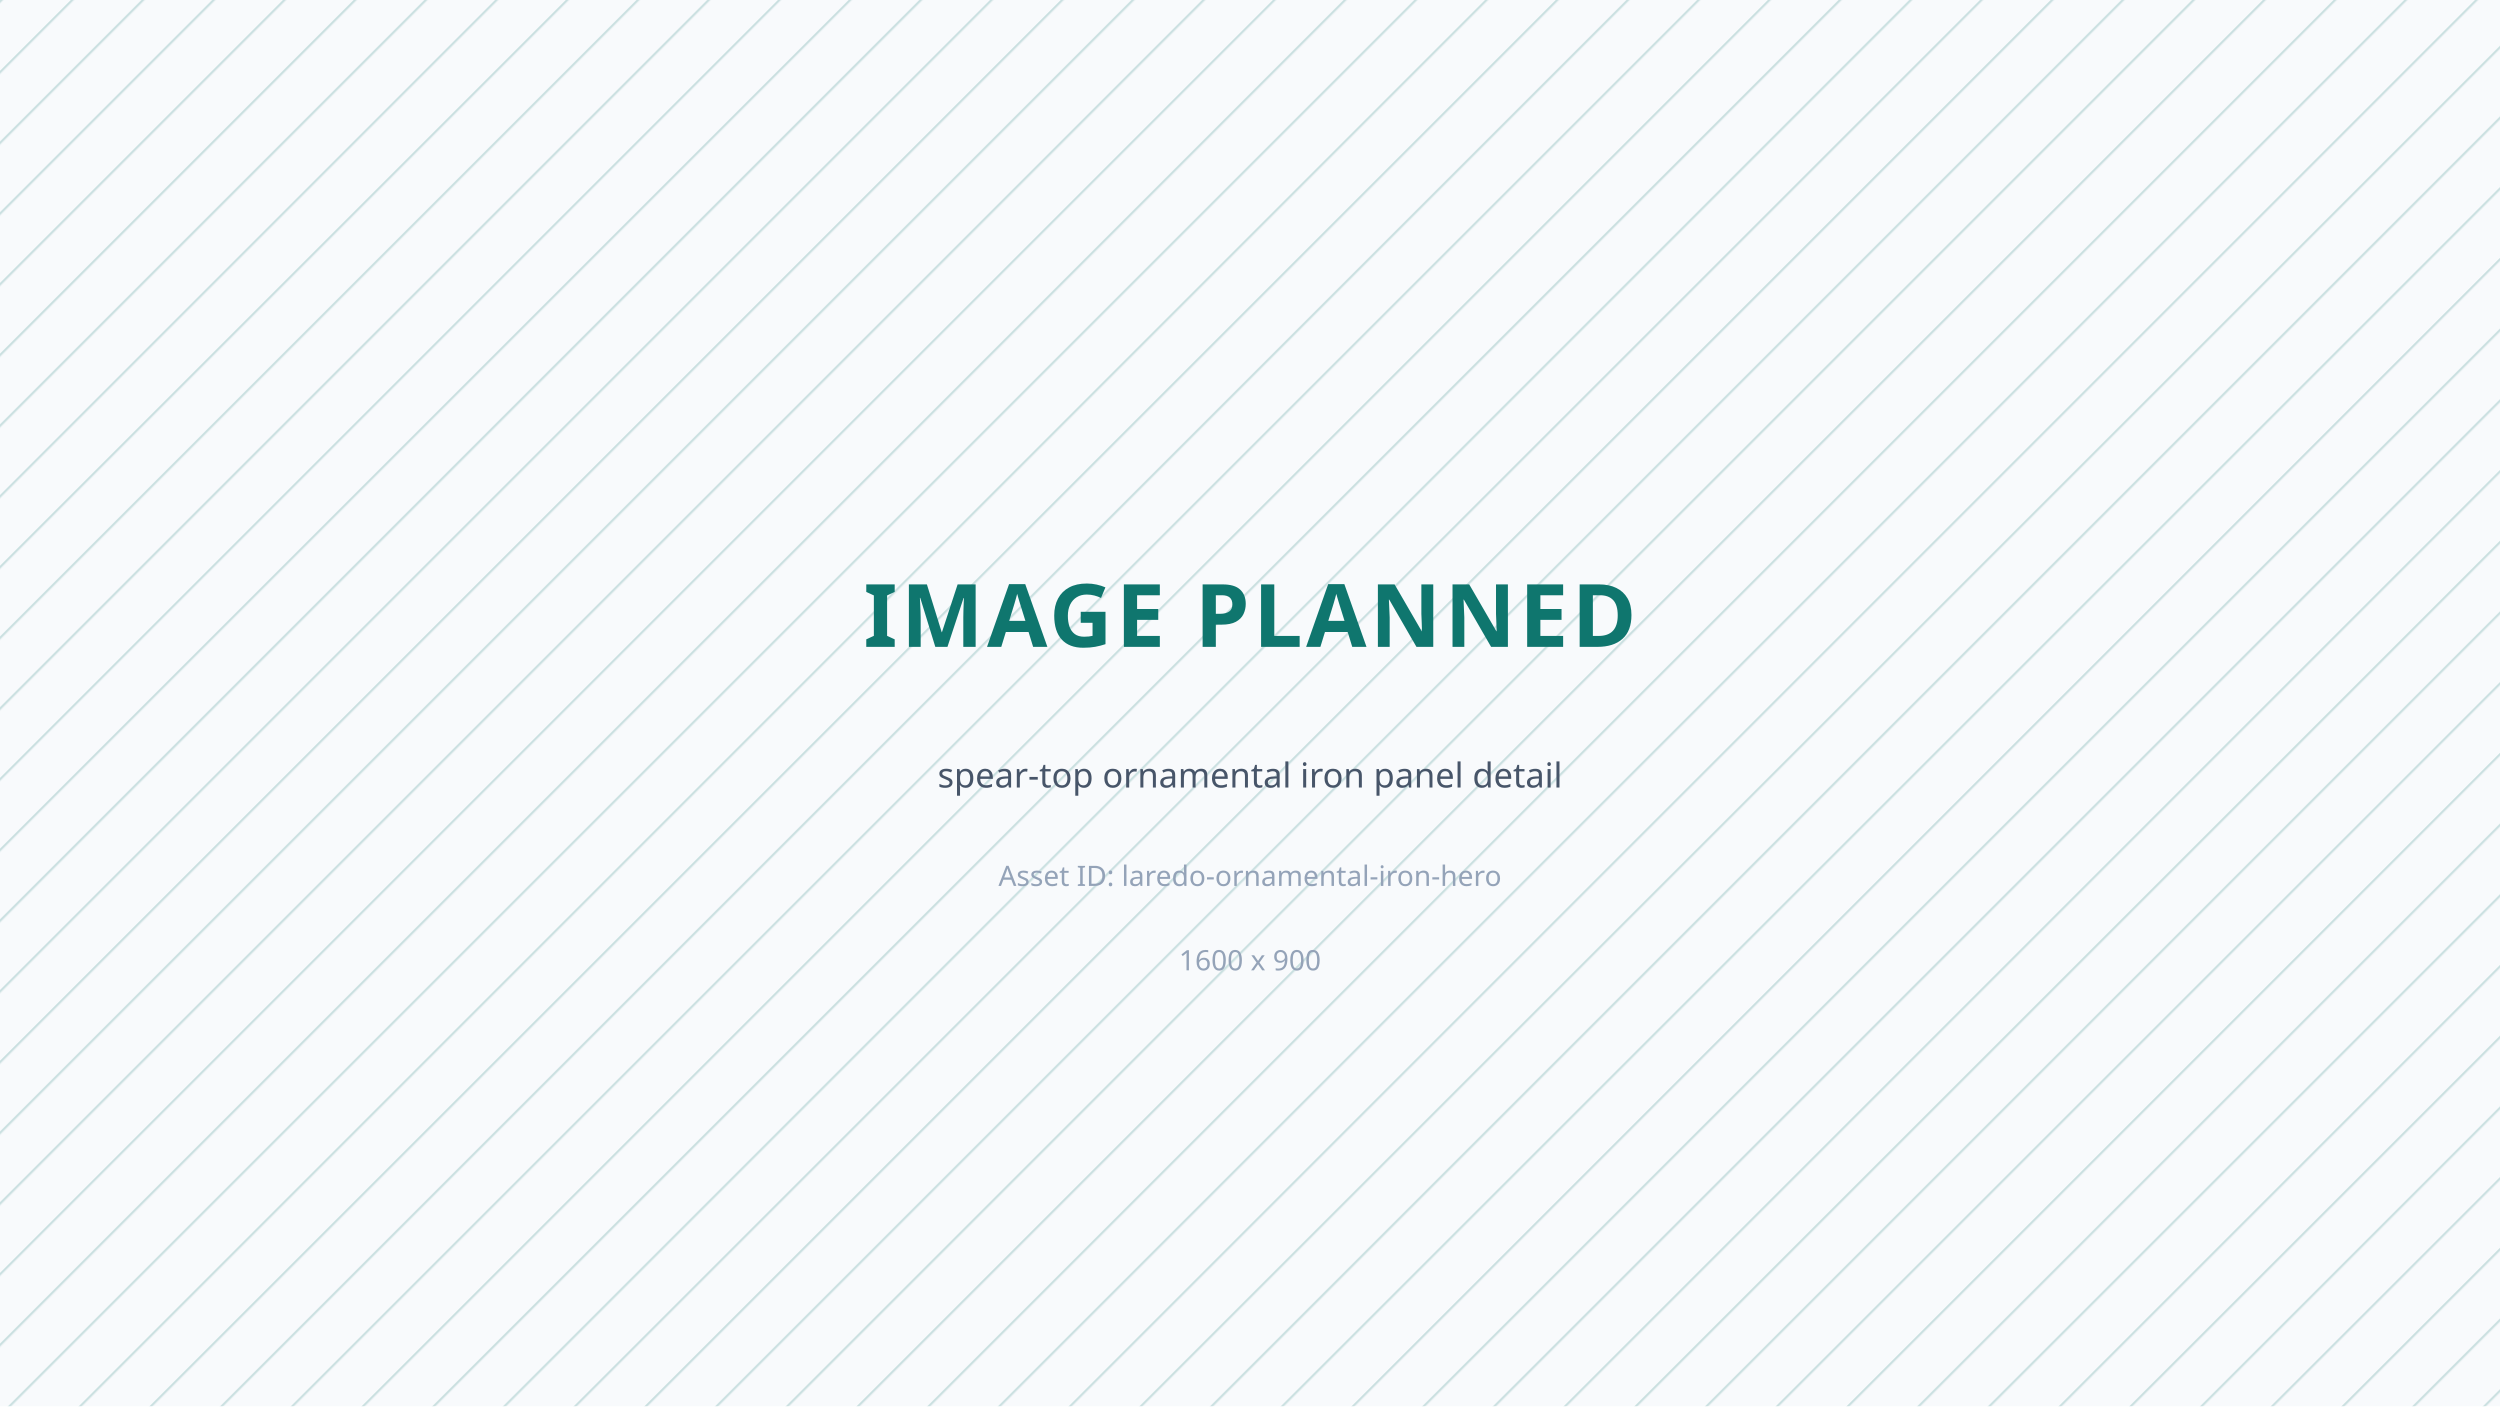
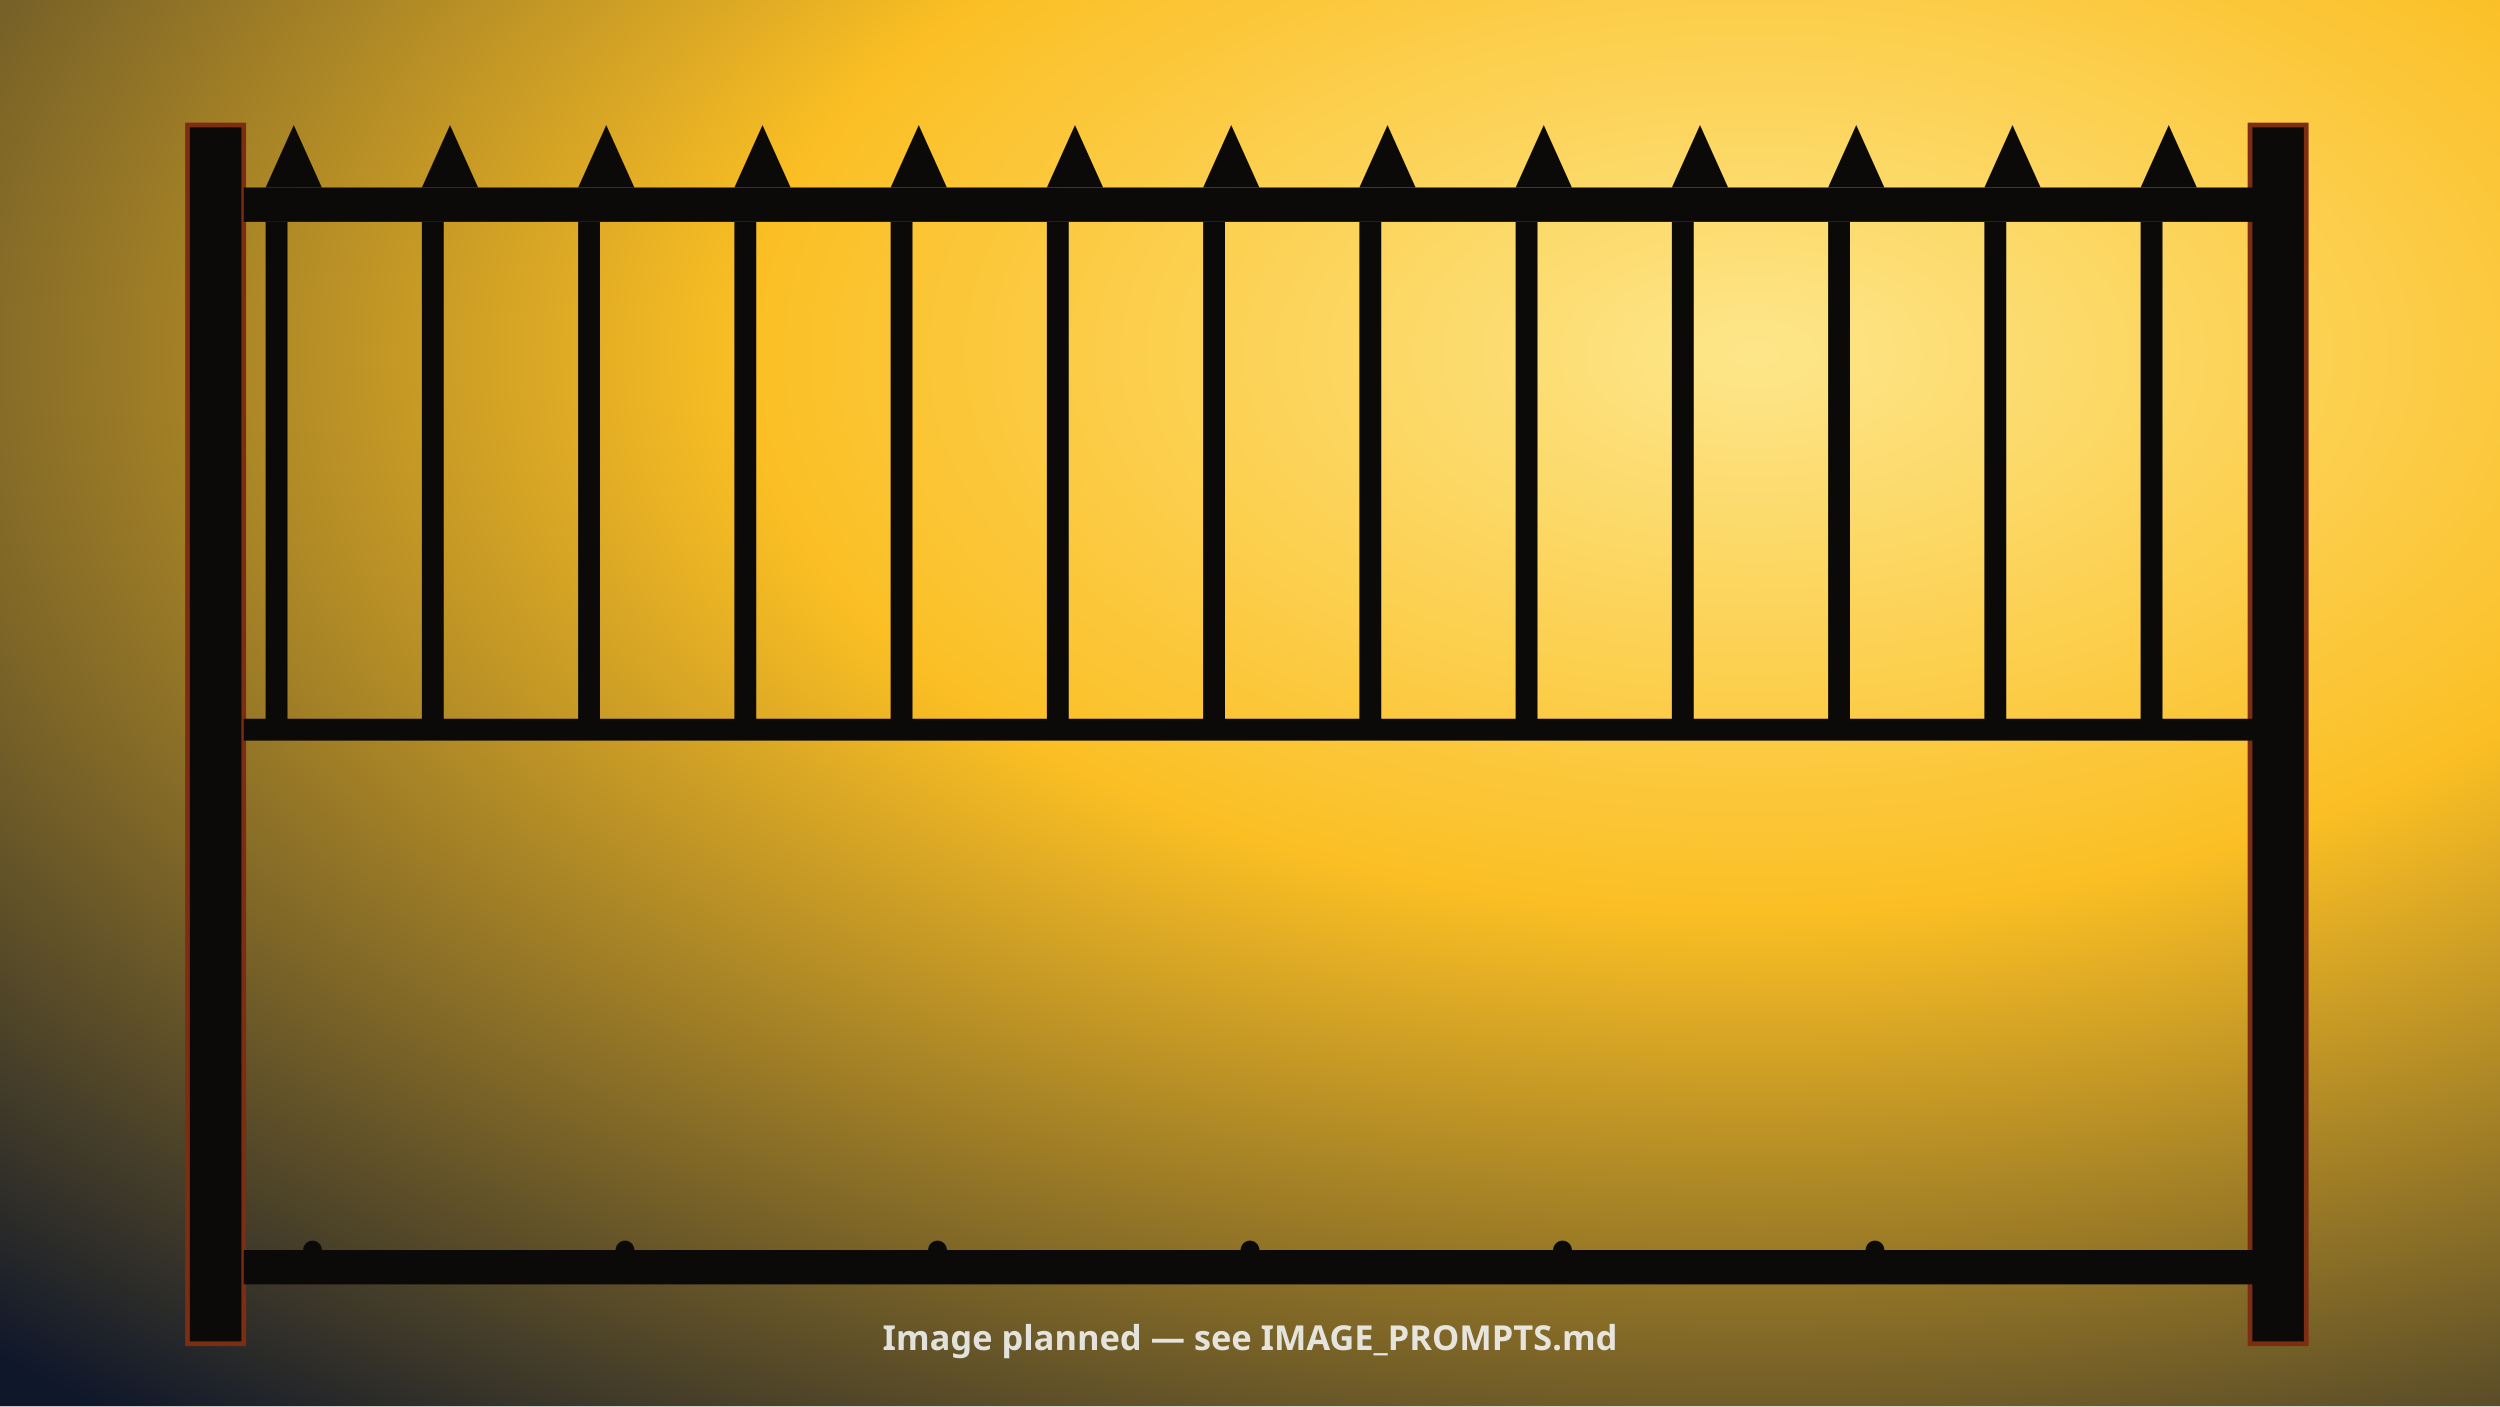
- <svg xmlns="http://www.w3.org/2000/svg" viewBox="0 0 1600 900" width="1600" height="900" role="img" aria-label="Image placeholder: spear-top ornamental iron panel detail">
+ <svg xmlns="http://www.w3.org/2000/svg" viewBox="0 0 1600 900" width="1600" height="900" role="img" aria-label="Ornamental iron fence — spear-top panels between powder-coated square posts in South Texas sunset light">
  <defs>
-     <pattern id="hatch" patternUnits="userSpaceOnUse" width="32" height="32" patternTransform="rotate(45)">
-       <line x1="0" y1="0" x2="0" y2="32" stroke="#0f766e" stroke-width="3" opacity="0.18" />
-     </pattern>
+     <radialGradient id="sun-i" cx="0.7" cy="0.25" r="1">
+       <stop offset="0" stop-color="#fde68a" />
+       <stop offset="0.4" stop-color="#fbbf24" />
+       <stop offset="1" stop-color="#0f172a" />
+     </radialGradient>
  </defs>
-   <rect width="100%" height="100%" fill="#f8fafc" />
-   <rect width="100%" height="100%" fill="url(#hatch)" />
-   <g font-family="system-ui, sans-serif" fill="#0f766e">
-     <text x="50%" y="46%" text-anchor="middle" font-size="56" font-weight="900" letter-spacing="0.04em">IMAGE PLANNED</text>
-     <text x="50%" y="56%" text-anchor="middle" font-size="22" fill="#475569">spear-top ornamental iron panel detail</text>
-     <text x="50%" y="63%" text-anchor="middle" font-size="18" fill="#94a3b8">Asset ID: laredo-ornamental-iron-hero</text>
-     <text x="50%" y="69%" text-anchor="middle" font-size="18" fill="#94a3b8">1600 x 900</text>
-   </g>
-   <rect x="4" y="4" width="calc(100% - 8px)" height="calc(100% - 8px)" fill="none" stroke="#0f766e" stroke-width="2" stroke-dasharray="6 6" opacity="0.3" />
+   <rect width="100%" height="100%" fill="url(#sun-i)" />
+   <rect x="120" y="80" width="36" height="780" fill="#0c0a09" stroke="#7c2d12" stroke-width="3" />
+   <rect x="1440" y="80" width="36" height="780" fill="#0c0a09" stroke="#7c2d12" stroke-width="3" />
+   <rect x="156" y="120" width="1288" height="22" fill="#0c0a09" />
+   <rect x="156" y="800" width="1288" height="22" fill="#0c0a09" />
+   <rect x="156" y="460" width="1288" height="14" fill="#0c0a09" />
+   <polygon points="170,120 188,80 206,120" fill="#0c0a09" />
+   <polygon points="270,120 288,80 306,120" fill="#0c0a09" />
+   <polygon points="370,120 388,80 406,120" fill="#0c0a09" />
+   <polygon points="470,120 488,80 506,120" fill="#0c0a09" />
+   <polygon points="570,120 588,80 606,120" fill="#0c0a09" />
+   <polygon points="670,120 688,80 706,120" fill="#0c0a09" />
+   <polygon points="770,120 788,80 806,120" fill="#0c0a09" />
+   <polygon points="870,120 888,80 906,120" fill="#0c0a09" />
+   <polygon points="970,120 988,80 1006,120" fill="#0c0a09" />
+   <polygon points="1070,120 1088,80 1106,120" fill="#0c0a09" />
+   <polygon points="1170,120 1188,80 1206,120" fill="#0c0a09" />
+   <polygon points="1270,120 1288,80 1306,120" fill="#0c0a09" />
+   <polygon points="1370,120 1388,80 1406,120" fill="#0c0a09" />
+   <rect x="170" y="142" width="14" height="320" fill="#0c0a09" />
+   <rect x="270" y="142" width="14" height="320" fill="#0c0a09" />
+   <rect x="370" y="142" width="14" height="320" fill="#0c0a09" />
+   <rect x="470" y="142" width="14" height="320" fill="#0c0a09" />
+   <rect x="570" y="142" width="14" height="320" fill="#0c0a09" />
+   <rect x="670" y="142" width="14" height="320" fill="#0c0a09" />
+   <rect x="770" y="142" width="14" height="320" fill="#0c0a09" />
+   <rect x="870" y="142" width="14" height="320" fill="#0c0a09" />
+   <rect x="970" y="142" width="14" height="320" fill="#0c0a09" />
+   <rect x="1070" y="142" width="14" height="320" fill="#0c0a09" />
+   <rect x="1170" y="142" width="14" height="320" fill="#0c0a09" />
+   <rect x="1270" y="142" width="14" height="320" fill="#0c0a09" />
+   <rect x="1370" y="142" width="14" height="320" fill="#0c0a09" />
+   <circle cx="200" cy="800" r="6" fill="#0c0a09" />
+   <circle cx="400" cy="800" r="6" fill="#0c0a09" />
+   <circle cx="600" cy="800" r="6" fill="#0c0a09" />
+   <circle cx="800" cy="800" r="6" fill="#0c0a09" />
+   <circle cx="1000" cy="800" r="6" fill="#0c0a09" />
+   <circle cx="1200" cy="800" r="6" fill="#0c0a09" />
+   <text x="50%" y="96%" text-anchor="middle" font-family="system-ui, sans-serif" font-size="22" fill="#f8fafc" opacity="0.85" font-weight="700">Image planned — see IMAGE_PROMPTS.md</text>
</svg>
